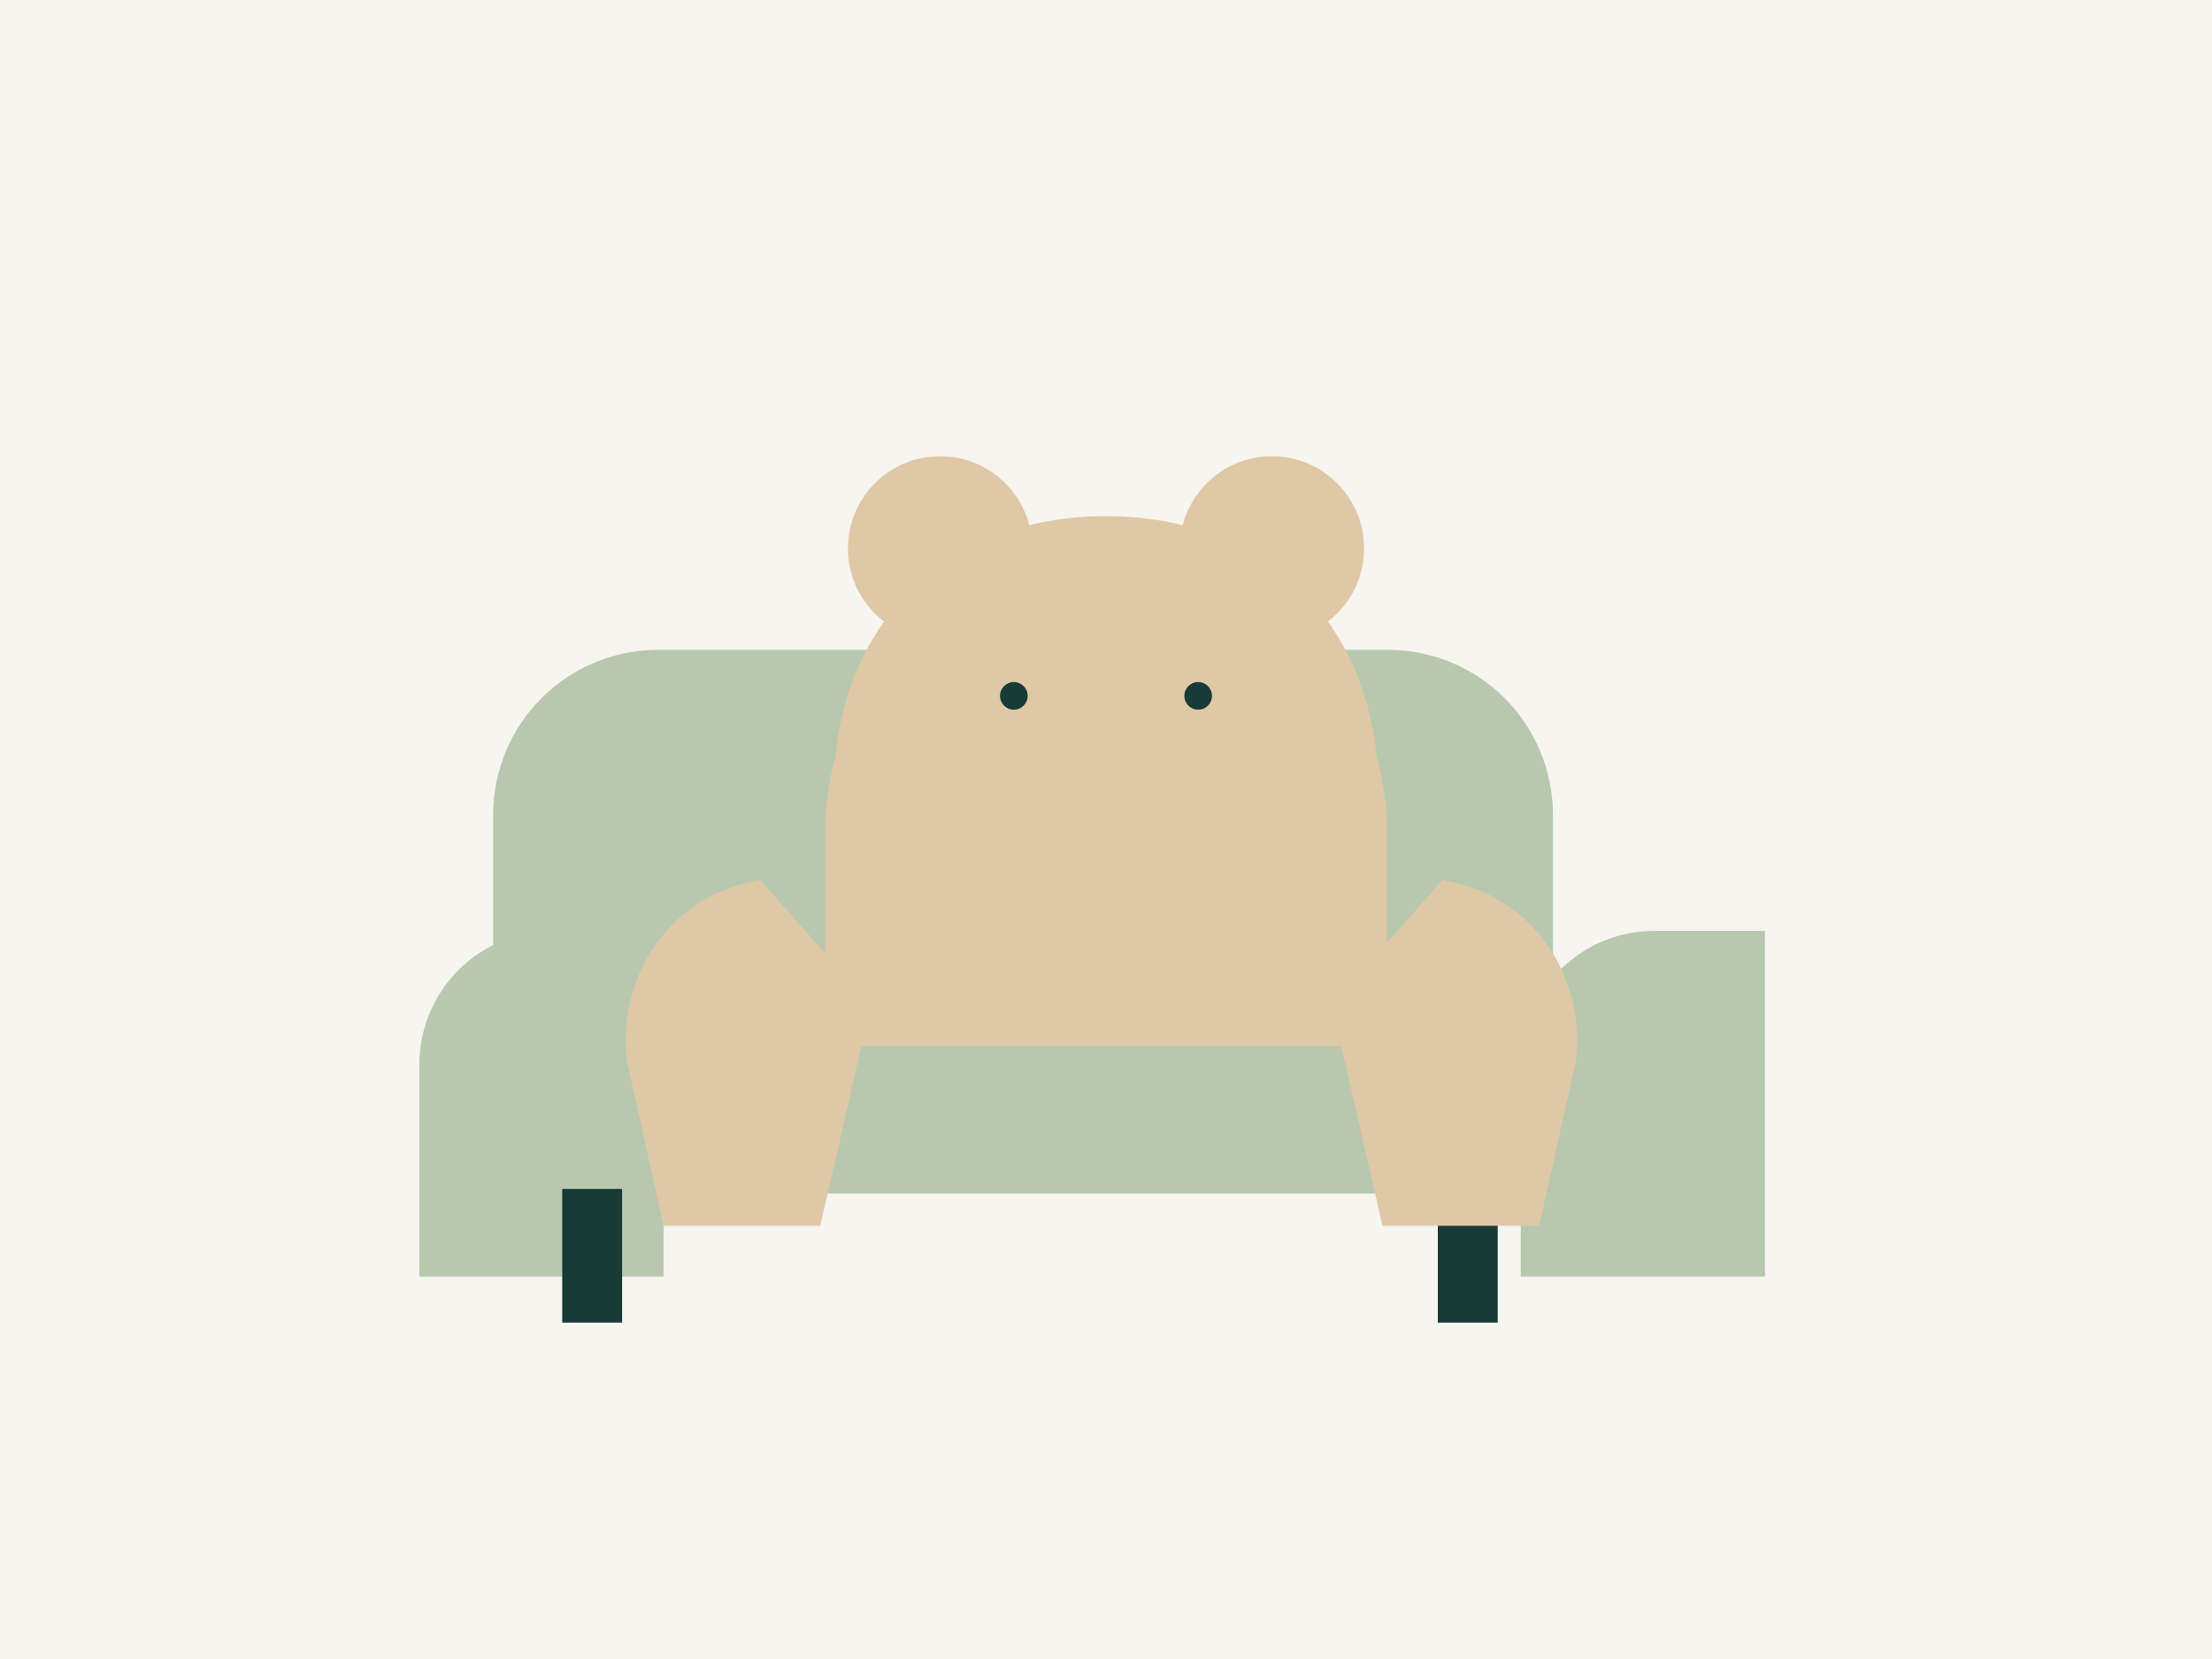
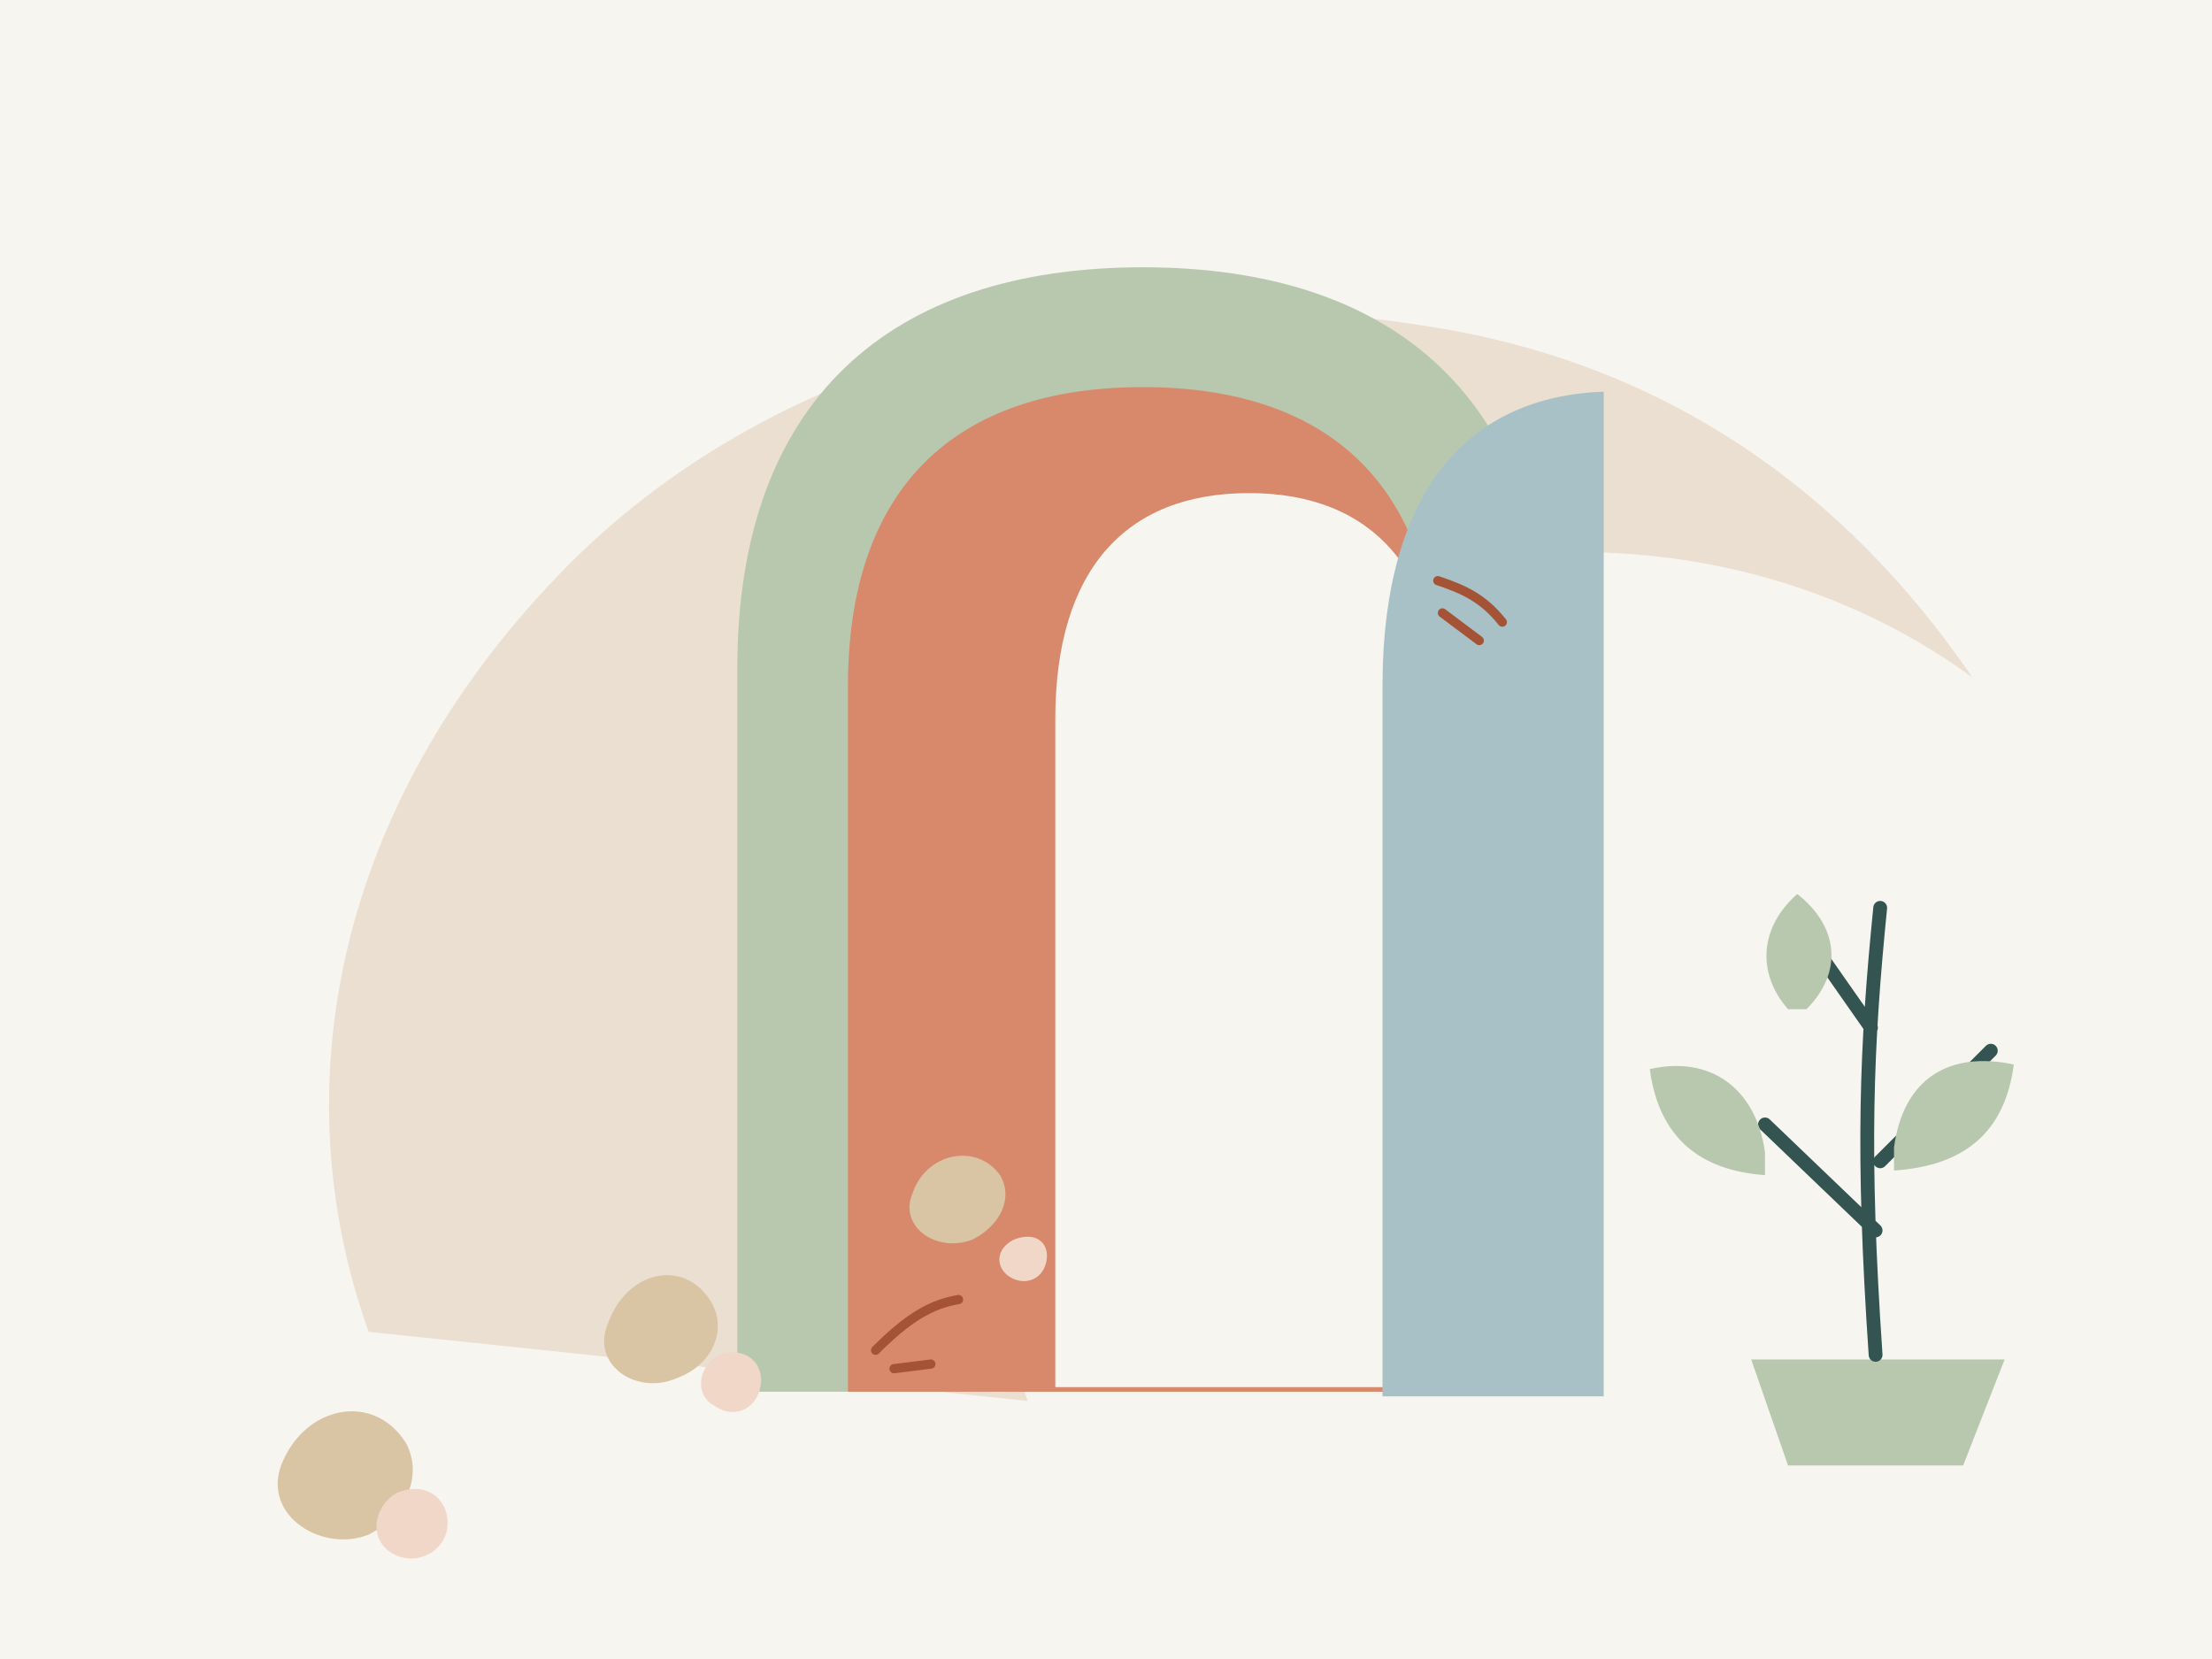
<svg xmlns="http://www.w3.org/2000/svg" viewBox="0 0 480 360" role="img" aria-labelledby="hero-title hero-desc">
  <path fill="#f7f5ef" d="M0 0h480v360H0z" />
-   <path fill="#b8c8ae" d="M107 259v-82c0-20 16-36 36-36h158c20 0 36 16 36 36v82Z" />
-   <path fill="#b8c8ae" d="M91 231c0-16 13-29 29-29h24v75H91zm239 0c0-16 13-29 29-29h24v75h-53Z" />
-   <path fill="#183b38" d="M122 258v29h13v-29zm190 0v29h13v-29z" />
-   <path fill="#dfc8a6" d="M181 171c0-35 24-59 59-59s59 24 59 59v56H181Z" />
-   <circle cx="204" cy="119" r="20" fill="#dfc8a6" />
-   <circle cx="276" cy="119" r="20" fill="#dfc8a6" />
-   <circle cx="204" cy="119" r="7" fill="#dfc8a6" />
-   <circle cx="276" cy="119" r="7" fill="#dfc8a6" />
-   <path fill="#dfc8a6" d="M179 181c0-34 27-61 61-61s61 27 61 61v40h-122Z" />
-   <circle cx="220" cy="151" r="3" fill="#183b38" />
-   <circle cx="260" cy="151" r="3" fill="#183b38" />
-   <path fill="#dfc8a6" d="M165 191c-19 3-31 20-29 39l8 36h34l11-48Zm148 0c19 3 31 20 29 39l-8 36h-34l-11-48Z" />
+   <path fill="#eadfd0" d="M80 289c-19-53-7-114 41-164 42-44 111-67 190-54 50 8 89 35 117 76-30-22-70-32-112-25-67 11-104 62-103 126 1 21 4 39 10 56Z" />
+   <path fill="#b8c8ae" d="M160 302V145c0-58 33-87 88-87s88 29 88 87v157Z" />
+   <path fill="#d8896c" d="M184 302V149c0-43 23-65 64-65s64 22 64 65v153Z" />
+   <path fill="#f7f5ef" d="M229 301V156c0-32 15-49 42-49s42 17 42 49v145Z" />
+   <path fill="#a8c1c7" d="M300 303V149c0-43 19-63 48-64v218Z" />
+   <path fill="#b8c8ae" d="M380 295h55l-9 23h-38Z" />
+   <path fill="none" stroke="#345451" stroke-width="3" stroke-linecap="round" d="M407 294c-3-44-2-67 1-97m-1 70-24-23m25 8 24-24m-26-5-14-20" />
+   <path fill="#b8c8ae" d="M383 250c-2-14-12-21-25-18 2 15 11 22 25 23m28-6c2-15 12-21 26-18-2 15-11 22-26 23m-23-35c-7-8-6-18 2-25 9 7 10 17 2 25" />
+   <path fill="#d9c4a4" d="M61 318c5-13 20-16 27-5 4 7 0 16-8 20-10 4-23-4-19-15m71-31c4-11 16-14 22-5 4 6 1 14-7 17-9 4-19-3-15-12m66-28c3-9 14-11 19-4 3 5 0 11-6 14-8 3-16-3-13-10" />
+   <path fill="#f1d7c7" d="M86 324c7-3 12 2 11 8-1 5-7 8-12 5-5-3-4-10 1-13m70-30c6-2 10 2 9 7s-6 7-10 4c-4-2-4-8 1-11m64-25c5-2 8 1 7 5-1 4-5 5-8 3-3-2-3-6 1-8" />
+   <path fill="none" stroke="#a55336" stroke-width="2" stroke-linecap="round" d="M190 293c7-7 12-10 18-11m-14 15 8-1m110-170c6 2 10 4 14 9m-13-2 8 6" />
</svg>
